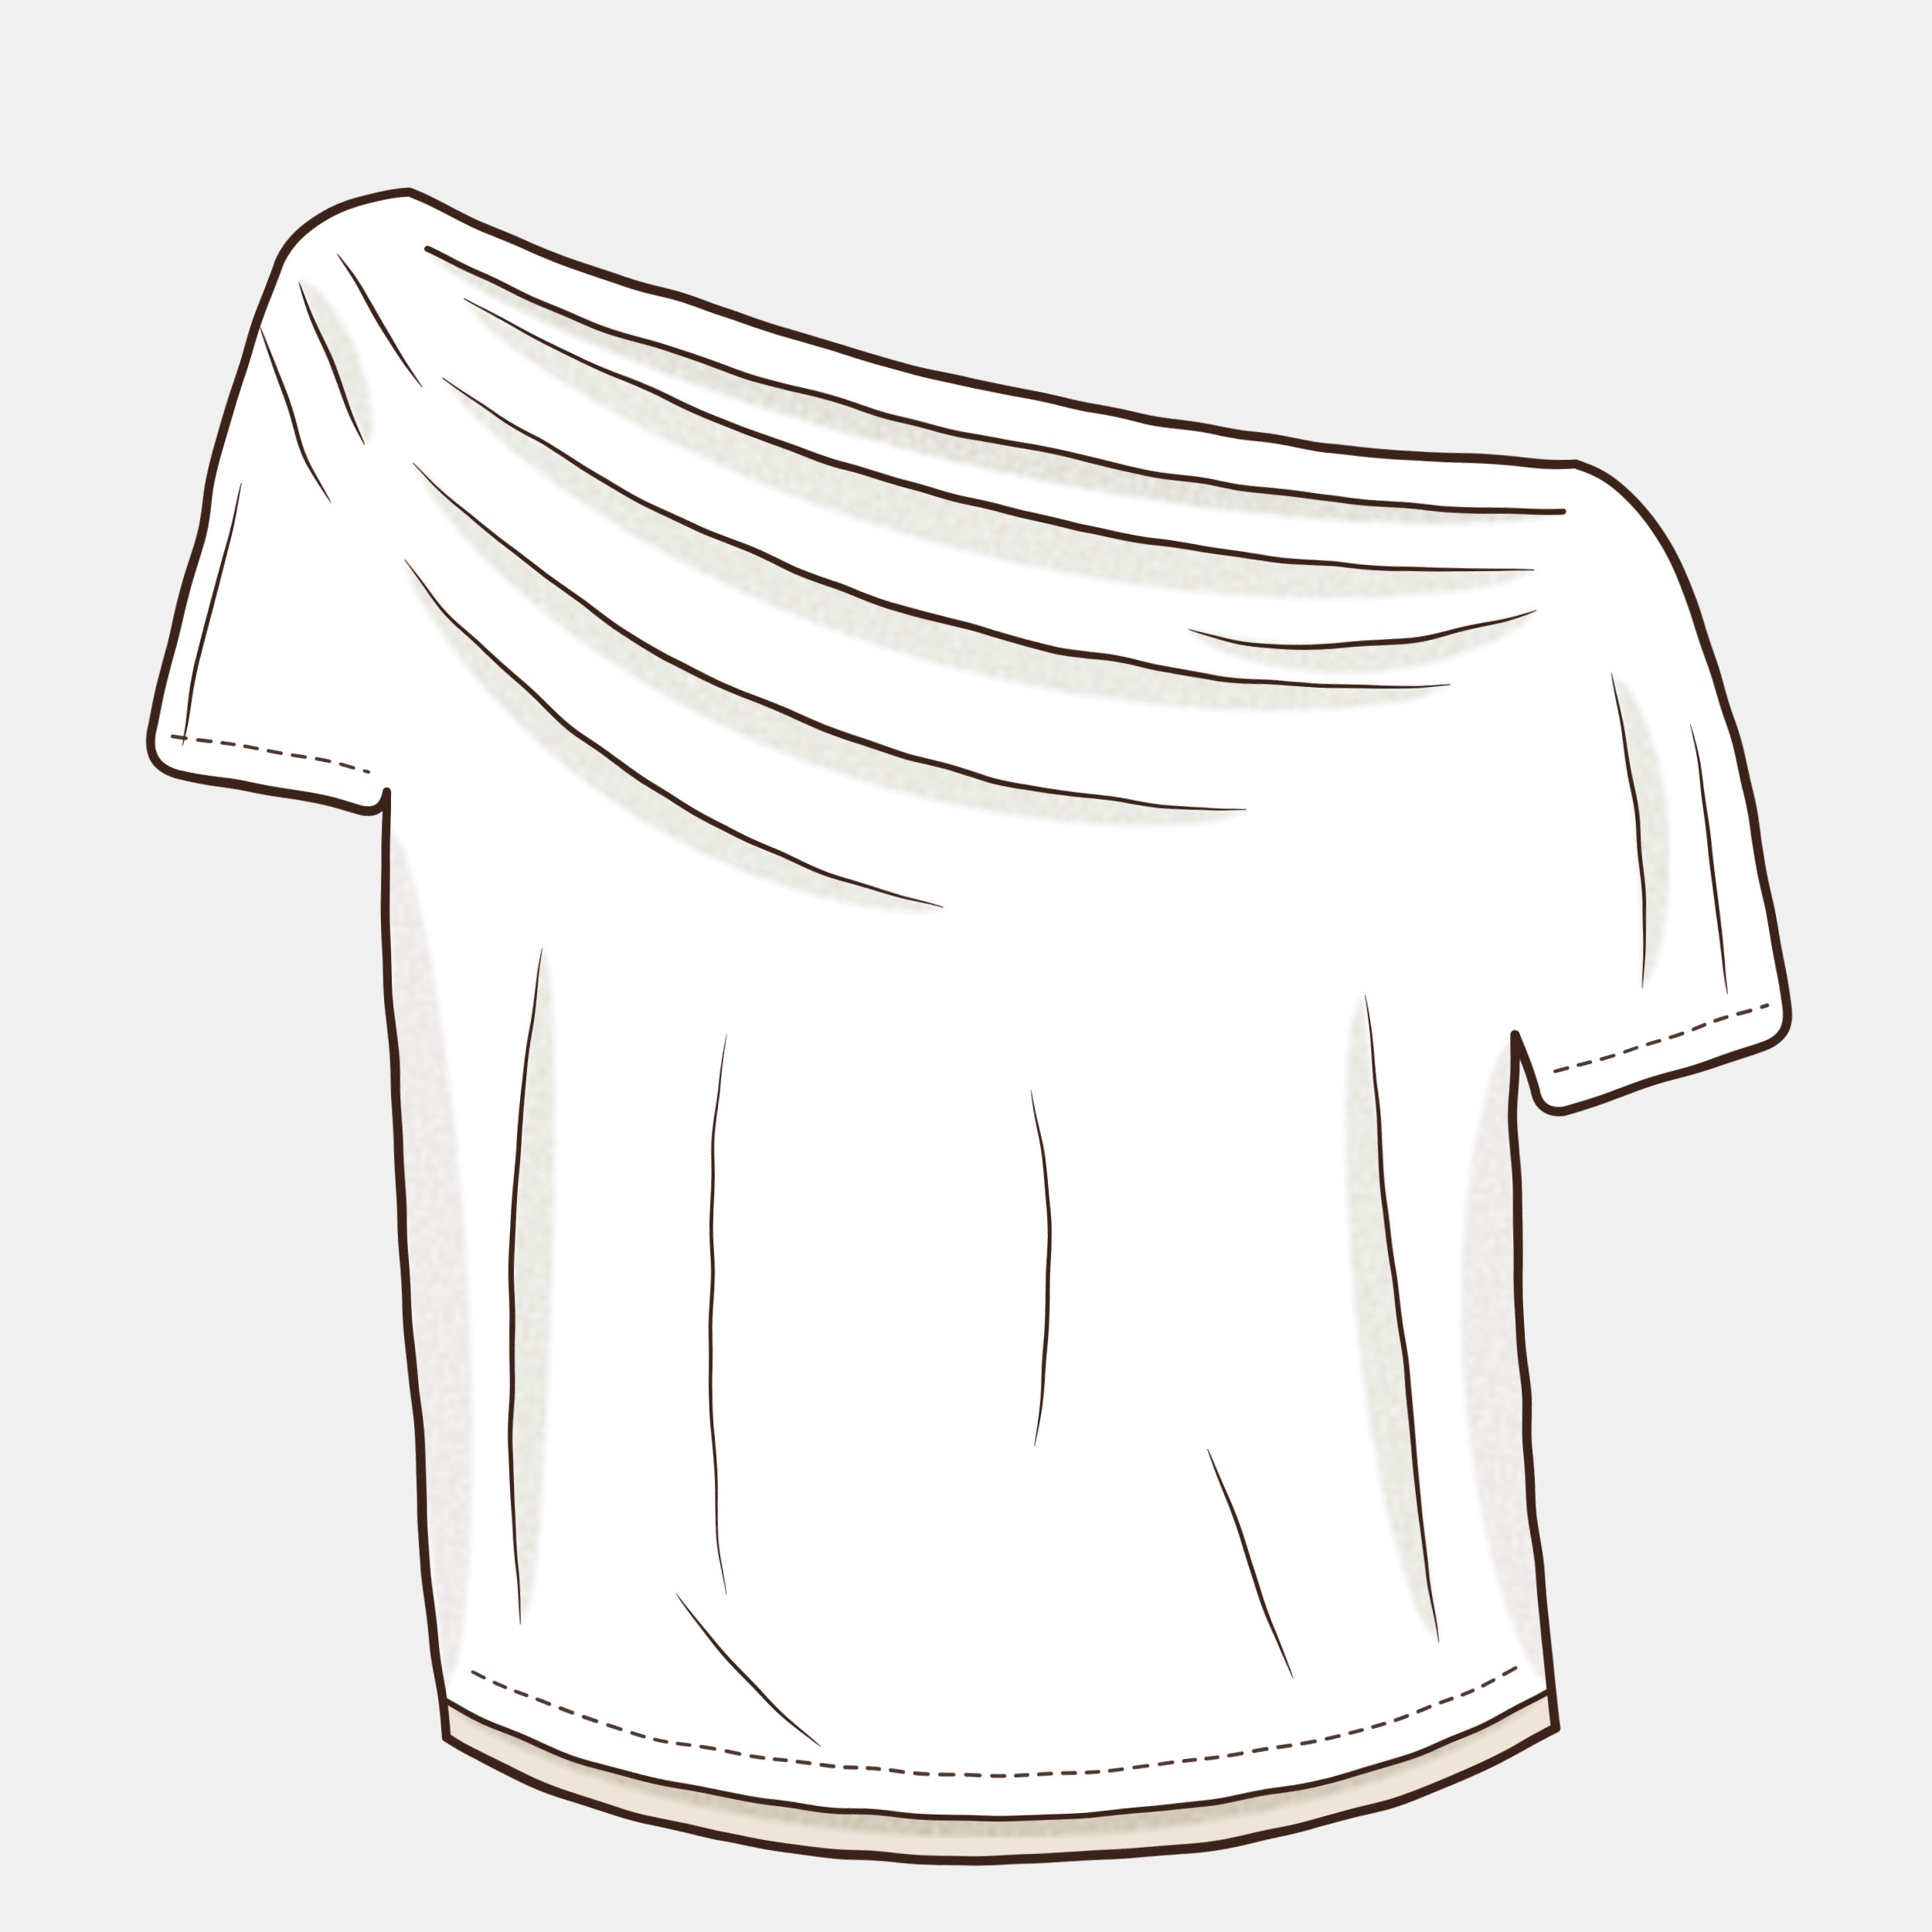
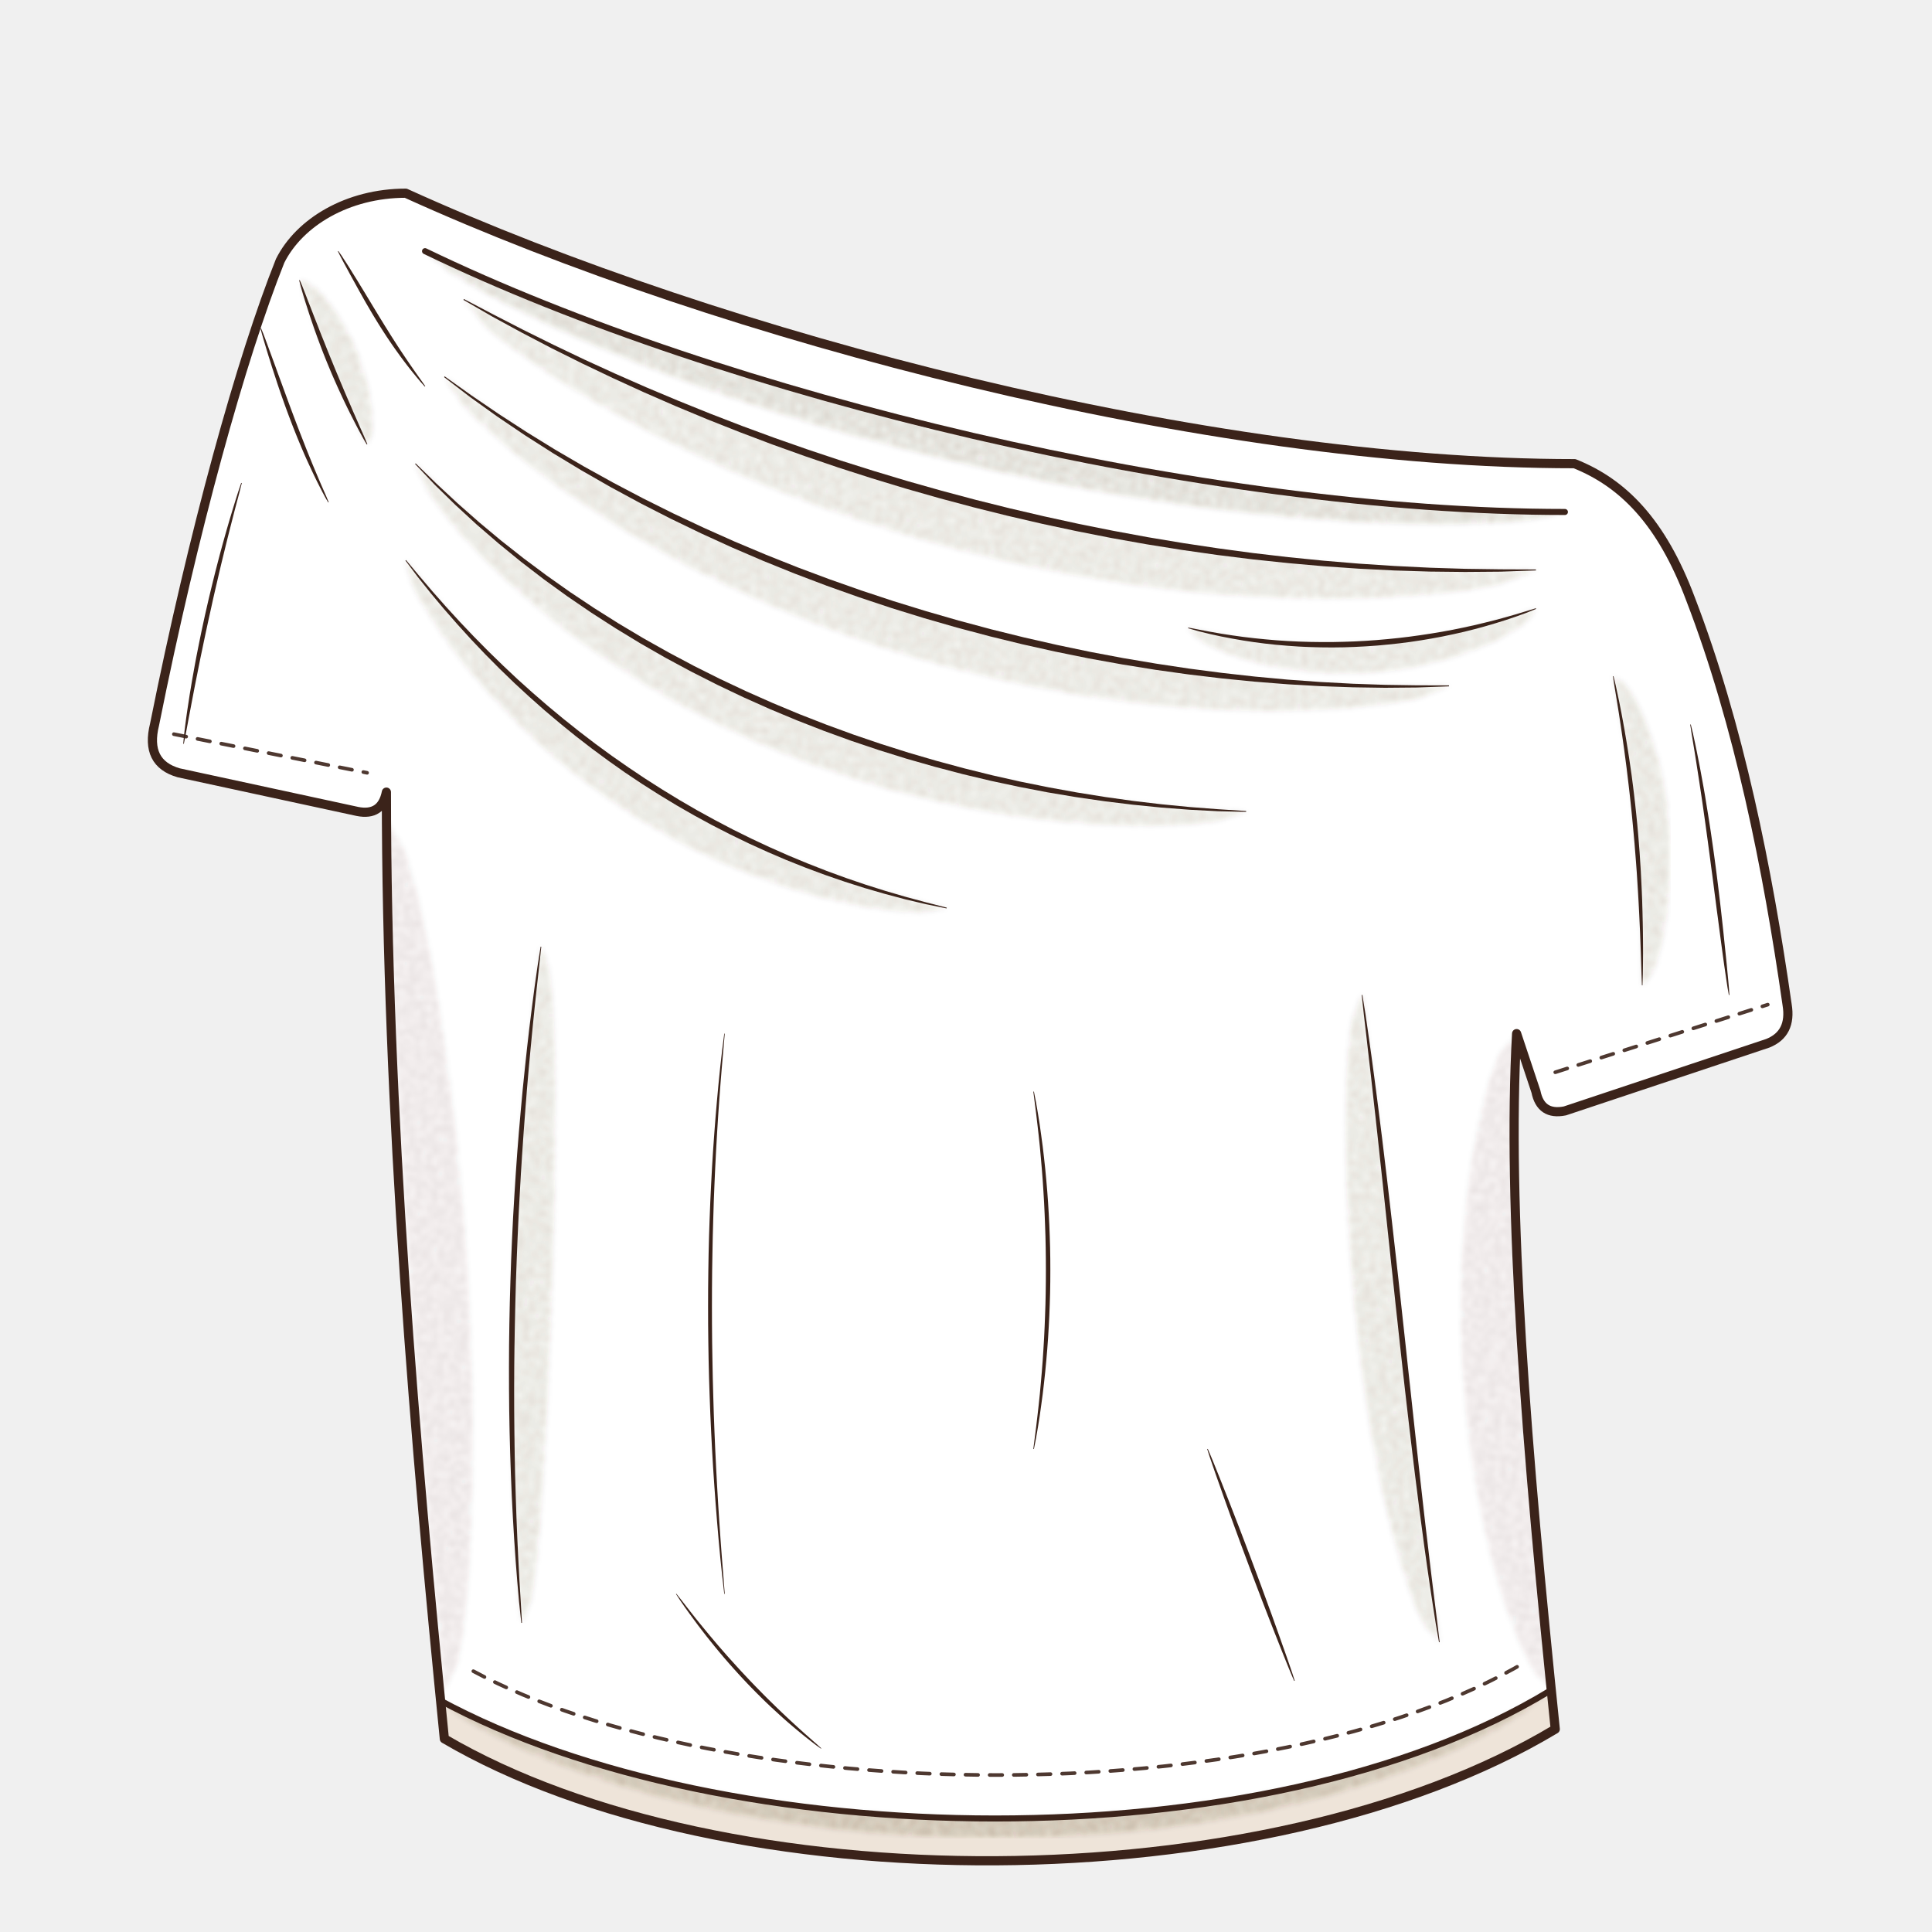
<svg xmlns="http://www.w3.org/2000/svg" viewBox="0 0 400 400">
  <defs>
    <clipPath id="ch">
      <path d="M84 40 C72 40 62 46 58 54 C50 74 40 110 32 150 Q30 158 37 160 L74 168 Q79 169 80 164 C80 230 86 300 92 360 C150 394 262 394 322 358 C316 300 312 250 314 214 L318 226 Q319 231 324 230 L366 216 Q371 214 370 208 C366 180 360 150 350 124 C344 108 336 100 326 96 C250 96 150 70 84 40Z" />
    </clipPath>
    <filter id="ph" x="0" y="0" width="100%" height="100%">
      <feTurbulence type="fractalNoise" baseFrequency=".85" numOctaves="2" seed="4" result="n" />
      <feColorMatrix in="n" type="matrix" values="0 0 0 0 0 0 0 0 0 0 0 0 0 0 0 0 0 0 -1.6 1.45" result="a" />
      <feComposite in="SourceGraphic" in2="a" operator="in" result="t" />
      <feGaussianBlur in="t" stdDeviation=".55" />
    </filter>
    <filter id="wh" x="-5%" y="-5%" width="110%" height="110%">
      <feTurbulence type="fractalNoise" baseFrequency=".04" numOctaves="2" seed="9" />
      <feDisplacementMap in="SourceGraphic" scale="2.4" xChannelSelector="R" yChannelSelector="G" />
    </filter>
  </defs>
  <path d="M84 40 C72 40 62 46 58 54 C50 74 40 110 32 150 Q30 158 37 160 L74 168 Q79 169 80 164 C80 230 86 300 92 360 C150 394 262 394 322 358 C316 300 312 250 314 214 L318 226 Q319 231 324 230 L366 216 Q371 214 370 208 C366 180 360 150 350 124 C344 108 336 100 326 96 C250 96 150 70 84 40Z" fill="#fff" />
  <path d="M91 352 C150 384 262 386 321 350 L322 358 C262 394 150 394 92 360Z" fill="#EEE4D9" />
  <g clip-path="url(#ch)">
    <g filter="url(#ph)" fill="#3B231A" stroke="none">
      <path d="M96.00 62.00 L102.05 65.33 L108.18 68.58 L114.41 71.75 L120.71 74.82 L127.10 77.81 L133.57 80.71 L140.11 83.51 L146.72 86.22 L153.40 88.83 L160.14 91.34 L166.94 93.76 L173.80 96.07 L180.72 98.27 L187.68 100.37 L194.69 102.37 L201.75 104.25 L208.85 106.02 L215.98 107.68 L223.15 109.23 L230.36 110.65 L237.58 111.96 L244.84 113.15 L252.11 114.21 L259.41 115.16 L266.71 115.97 L274.03 116.66 L281.36 117.22 L288.69 117.64 L296.02 117.94 L303.36 118.10 L310.68 118.12 L318.00 118.00 L318.00 118.00 L310.70 120.90 L303.31 122.17 L295.87 123.00 L288.40 123.53 L280.92 123.82 L273.42 123.87 L265.92 123.72 L258.42 123.36 L250.93 122.81 L243.45 122.08 L236.00 121.16 L228.57 120.06 L221.18 118.78 L213.82 117.34 L206.51 115.72 L199.25 113.93 L192.04 111.98 L184.90 109.87 L177.82 107.60 L170.82 105.16 L163.89 102.58 L157.05 99.83 L150.30 96.94 L143.65 93.89 L137.10 90.69 L130.66 87.34 L124.35 83.82 L118.17 80.14 L112.15 76.28 L106.31 72.20 L100.72 67.79 L96.00 62.00Z" fill-opacity="0.16" />
      <path d="M92.00 78.00 L97.50 82.06 L103.12 85.99 L108.87 89.79 L114.72 93.46 L120.68 97.01 L126.73 100.42 L132.89 103.70 L139.12 106.84 L145.45 109.86 L151.84 112.74 L158.31 115.49 L164.84 118.11 L171.43 120.60 L178.08 122.95 L184.77 125.17 L191.50 127.25 L198.27 129.20 L205.06 131.01 L211.88 132.69 L218.72 134.23 L225.57 135.64 L232.42 136.90 L239.28 138.04 L246.12 139.03 L252.96 139.89 L259.78 140.61 L266.58 141.19 L273.34 141.63 L280.08 141.93 L286.77 142.09 L293.41 142.12 L300.00 142.00 L300.00 142.00 L293.43 144.63 L286.71 145.76 L279.92 146.49 L273.05 146.93 L266.13 147.12 L259.16 147.09 L252.16 146.85 L245.13 146.40 L238.08 145.76 L231.02 144.91 L223.96 143.88 L216.90 142.65 L209.87 141.24 L202.85 139.64 L195.87 137.85 L188.92 135.87 L182.03 133.72 L175.19 131.37 L168.42 128.85 L161.72 126.14 L155.11 123.26 L148.58 120.19 L142.16 116.95 L135.85 113.52 L129.66 109.92 L123.60 106.13 L117.70 102.16 L111.95 97.99 L106.40 93.62 L101.06 89.02 L96.04 84.10 L92.00 78.00Z" fill-opacity="0.16" />
      <path d="M86.00 96.00 L90.19 100.25 L94.50 104.37 L98.93 108.36 L103.48 112.22 L108.14 115.95 L112.90 119.55 L117.76 123.03 L122.72 126.38 L127.77 129.59 L132.90 132.68 L138.12 135.64 L143.41 138.47 L148.77 141.17 L154.21 143.74 L159.70 146.19 L165.25 148.50 L170.85 150.69 L176.51 152.74 L182.20 154.67 L187.93 156.47 L193.70 158.14 L199.50 159.68 L205.32 161.09 L211.16 162.38 L217.01 163.53 L222.87 164.55 L228.74 165.45 L234.61 166.22 L240.48 166.86 L246.33 167.37 L252.18 167.75 L258.00 168.00 L258.00 168.00 L252.06 169.97 L246.09 170.61 L240.08 170.89 L234.05 170.90 L228.00 170.69 L221.94 170.27 L215.87 169.65 L209.81 168.85 L203.75 167.86 L197.72 166.68 L191.70 165.33 L185.72 163.80 L179.78 162.09 L173.88 160.21 L168.04 158.15 L162.26 155.92 L156.54 153.51 L150.90 150.94 L145.35 148.19 L139.88 145.27 L134.52 142.18 L129.26 138.92 L124.11 135.50 L119.09 131.90 L114.21 128.15 L109.47 124.22 L104.89 120.12 L100.48 115.86 L96.27 111.41 L92.29 106.76 L88.62 101.84 L86.00 96.00Z" fill-opacity="0.16" />
      <path d="M84.00 116.00 L86.65 119.35 L89.37 122.63 L92.14 125.86 L94.96 129.02 L97.85 132.12 L100.79 135.16 L103.79 138.13 L106.84 141.03 L109.95 143.87 L113.12 146.64 L116.34 149.34 L119.61 151.96 L122.94 154.52 L126.32 157.01 L129.76 159.42 L133.25 161.75 L136.79 164.01 L140.39 166.19 L144.03 168.29 L147.73 170.32 L151.48 172.26 L155.28 174.12 L159.13 175.90 L163.03 177.59 L166.98 179.20 L170.98 180.73 L175.03 182.16 L179.13 183.51 L183.28 184.77 L187.47 185.94 L191.71 187.02 L196.00 188.00 L196.00 188.00 L191.25 188.91 L186.74 188.69 L182.28 188.17 L177.88 187.45 L173.53 186.54 L169.23 185.48 L164.98 184.27 L160.79 182.93 L156.65 181.44 L152.56 179.83 L148.54 178.09 L144.58 176.23 L140.69 174.25 L136.86 172.15 L133.10 169.94 L129.42 167.61 L125.81 165.17 L122.29 162.63 L118.84 159.98 L115.47 157.24 L112.20 154.39 L109.00 151.44 L105.91 148.40 L102.90 145.26 L99.99 142.04 L97.19 138.72 L94.49 135.31 L91.92 131.80 L89.47 128.19 L87.19 124.47 L85.14 120.57 L84.00 116.00Z" fill-opacity="0.16" />
      <path d="M246.00 130.00 L248.26 130.54 L250.52 131.03 L252.80 131.48 L255.08 131.88 L257.37 132.23 L259.67 132.54 L261.97 132.81 L264.28 133.03 L266.59 133.21 L268.90 133.34 L271.22 133.43 L273.53 133.48 L275.84 133.49 L278.15 133.45 L280.45 133.37 L282.75 133.25 L285.04 133.09 L287.33 132.89 L289.61 132.65 L291.88 132.36 L294.14 132.04 L296.39 131.68 L298.62 131.28 L300.84 130.84 L303.05 130.37 L305.24 129.85 L307.42 129.30 L309.57 128.71 L311.71 128.09 L313.83 127.43 L315.93 126.73 L318.00 126.00 L318.00 126.00 L316.47 128.31 L314.58 129.75 L312.59 131.00 L310.54 132.12 L308.43 133.14 L306.27 134.07 L304.08 134.93 L301.85 135.70 L299.58 136.40 L297.29 137.03 L294.98 137.58 L292.64 138.06 L290.28 138.46 L287.90 138.80 L285.52 139.05 L283.12 139.24 L280.71 139.35 L278.29 139.38 L275.88 139.34 L273.46 139.22 L271.05 139.03 L268.64 138.76 L266.24 138.40 L263.85 137.97 L261.48 137.46 L259.13 136.85 L256.80 136.16 L254.51 135.37 L252.24 134.47 L250.03 133.42 L247.88 132.17 L246.00 130.00Z" fill-opacity="0.16" />
      <path d="M112.00 196.00 L111.45 200.14 L110.92 204.32 L110.42 208.52 L109.94 212.76 L109.49 217.03 L109.06 221.32 L108.66 225.63 L108.28 229.97 L107.93 234.33 L107.61 238.70 L107.31 243.10 L107.04 247.50 L106.80 251.93 L106.59 256.36 L106.41 260.80 L106.25 265.25 L106.12 269.71 L106.03 274.17 L105.96 278.63 L105.93 283.09 L105.92 287.55 L105.95 292.01 L106.00 296.46 L106.09 300.91 L106.22 305.34 L106.37 309.77 L106.56 314.18 L106.78 318.58 L107.03 322.97 L107.32 327.33 L107.64 331.68 L108.00 336.00 L108.00 336.00 L109.87 331.50 L110.57 327.10 L111.08 322.71 L111.49 318.33 L111.84 313.94 L112.16 309.55 L112.44 305.15 L112.70 300.75 L112.95 296.35 L113.17 291.94 L113.39 287.53 L113.58 283.13 L113.77 278.72 L113.94 274.31 L114.10 269.90 L114.25 265.50 L114.38 261.10 L114.50 256.71 L114.60 252.32 L114.69 247.95 L114.76 243.57 L114.82 239.21 L114.85 234.86 L114.87 230.52 L114.86 226.19 L114.82 221.87 L114.75 217.57 L114.63 213.28 L114.44 208.99 L114.15 204.71 L113.66 200.43 L112.00 196.00Z" fill-opacity="0.16" />
      <path d="M282.00 206.00 L282.56 210.14 L283.10 214.32 L283.64 218.52 L284.16 222.75 L284.68 227.00 L285.19 231.28 L285.69 235.57 L286.19 239.88 L286.68 244.19 L287.16 248.52 L287.64 252.85 L288.12 257.19 L288.59 261.52 L289.06 265.86 L289.53 270.18 L290.00 274.50 L290.47 278.81 L290.94 283.10 L291.41 287.37 L291.88 291.62 L292.36 295.85 L292.84 300.06 L293.32 304.23 L293.81 308.38 L294.31 312.48 L294.81 316.55 L295.32 320.58 L295.84 324.56 L296.36 328.50 L296.90 332.39 L297.44 336.22 L298.00 340.00 L298.00 340.00 L294.96 336.58 L293.27 332.89 L291.85 329.11 L290.57 325.26 L289.42 321.33 L288.35 317.36 L287.35 313.33 L286.43 309.26 L285.56 305.14 L284.76 300.99 L284.01 296.80 L283.32 292.58 L282.68 288.34 L282.09 284.07 L281.55 279.78 L281.05 275.47 L280.61 271.15 L280.21 266.82 L279.86 262.47 L279.55 258.13 L279.29 253.77 L279.08 249.42 L278.91 245.07 L278.80 240.72 L278.73 236.38 L278.72 232.04 L278.77 227.71 L278.90 223.40 L279.12 219.09 L279.47 214.79 L280.07 210.47 L282.00 206.00Z" fill-opacity="0.16" />
      <path d="M80.00 170.00 L80.19 175.62 L80.40 181.25 L80.62 186.88 L80.84 192.50 L81.08 198.12 L81.34 203.75 L81.60 209.38 L81.88 215.00 L82.16 220.62 L82.46 226.25 L82.77 231.88 L83.09 237.50 L83.43 243.12 L83.77 248.75 L84.13 254.38 L84.50 260.00 L84.88 265.62 L85.27 271.25 L85.68 276.88 L86.09 282.50 L86.52 288.12 L86.96 293.75 L87.41 299.38 L87.88 305.00 L88.35 310.62 L88.84 316.25 L89.33 321.88 L89.84 327.50 L90.37 333.12 L90.90 338.75 L91.44 344.38 L92.00 350.00 L92.00 350.00 L94.77 344.05 L95.76 338.28 L96.42 332.56 L96.89 326.85 L97.24 321.17 L97.49 315.49 L97.66 309.83 L97.76 304.18 L97.79 298.53 L97.77 292.89 L97.69 287.26 L97.55 281.64 L97.36 276.02 L97.12 270.41 L96.82 264.80 L96.47 259.20 L96.07 253.60 L95.62 248.01 L95.12 242.42 L94.56 236.83 L93.95 231.25 L93.29 225.66 L92.56 220.08 L91.78 214.50 L90.93 208.93 L90.01 203.35 L89.01 197.78 L87.91 192.21 L86.69 186.63 L85.28 181.07 L83.54 175.51 L80.00 170.00Z" fill-opacity="0.12" />
      <path d="M314.00 214.00 L313.83 218.32 L313.69 222.67 L313.59 227.03 L313.52 231.41 L313.49 235.80 L313.48 240.20 L313.51 244.62 L313.56 249.03 L313.65 253.45 L313.76 257.87 L313.90 262.29 L314.07 266.70 L314.27 271.10 L314.49 275.50 L314.73 279.88 L315.00 284.25 L315.29 288.60 L315.61 292.93 L315.95 297.24 L316.30 301.52 L316.68 305.77 L317.08 310.00 L317.50 314.19 L317.94 318.34 L318.39 322.46 L318.86 326.54 L319.35 330.57 L319.85 334.56 L320.37 338.50 L320.90 342.39 L321.44 346.22 L322.00 350.00 L322.00 350.00 L318.13 346.70 L316.06 343.06 L314.34 339.30 L312.83 335.46 L311.47 331.54 L310.24 327.56 L309.11 323.51 L308.08 319.41 L307.14 315.25 L306.29 311.05 L305.53 306.80 L304.86 302.51 L304.27 298.18 L303.77 293.83 L303.35 289.44 L303.02 285.02 L302.78 280.59 L302.63 276.13 L302.57 271.66 L302.59 267.17 L302.71 262.68 L302.92 258.18 L303.23 253.68 L303.65 249.19 L304.16 244.70 L304.80 240.22 L305.55 235.76 L306.45 231.33 L307.52 226.91 L308.81 222.54 L310.49 218.21 L314.00 214.00Z" fill-opacity="0.12" />
      <path d="M88.00 52.00 L93.92 54.79 L100.05 57.55 L106.39 60.26 L112.91 62.93 L119.60 65.55 L126.46 68.12 L133.47 70.64 L140.62 73.09 L147.91 75.49 L155.30 77.82 L162.81 80.08 L170.41 82.27 L178.09 84.38 L185.84 86.42 L193.64 88.38 L201.50 90.25 L209.39 92.03 L217.30 93.73 L225.23 95.32 L233.16 96.82 L241.07 98.22 L248.96 99.52 L256.82 100.71 L264.62 101.78 L272.38 102.74 L280.05 103.59 L287.65 104.31 L295.16 104.91 L302.55 105.38 L309.84 105.72 L316.99 105.93 L324.00 106.00 L324.00 106.00 L316.96 107.60 L309.74 108.16 L302.39 108.42 L294.90 108.44 L287.31 108.26 L279.61 107.91 L271.83 107.38 L263.98 106.70 L256.07 105.86 L248.12 104.87 L240.13 103.74 L232.12 102.47 L224.11 101.07 L216.10 99.54 L208.11 97.88 L200.14 96.09 L192.22 94.19 L184.36 92.17 L176.56 90.04 L168.85 87.80 L161.23 85.45 L153.71 83.00 L146.31 80.45 L139.05 77.79 L131.93 75.05 L124.97 72.20 L118.18 69.26 L111.59 66.22 L105.21 63.07 L99.07 59.79 L93.22 56.31 L88.00 52.00Z" fill-opacity="0.2" />
      <path d="M62.00 58.00 L62.38 59.12 L62.75 60.23 L63.13 61.33 L63.50 62.41 L63.88 63.49 L64.26 64.57 L64.65 65.63 L65.03 66.69 L65.42 67.74 L65.81 68.79 L66.21 69.83 L66.61 70.87 L67.01 71.90 L67.42 72.94 L67.83 73.97 L68.25 75.00 L68.67 76.03 L69.11 77.06 L69.54 78.10 L69.99 79.13 L70.44 80.17 L70.90 81.21 L71.37 82.26 L71.84 83.31 L72.33 84.37 L72.82 85.43 L73.33 86.51 L73.84 87.59 L74.36 88.67 L74.90 89.77 L75.44 90.88 L76.00 92.00 L76.00 92.00 L76.94 90.14 L77.09 88.70 L77.10 87.35 L77.03 86.06 L76.91 84.81 L76.76 83.60 L76.57 82.41 L76.36 81.26 L76.12 80.12 L75.85 79.01 L75.57 77.92 L75.26 76.85 L74.93 75.80 L74.58 74.76 L74.20 73.74 L73.80 72.73 L73.38 71.73 L72.93 70.74 L72.46 69.76 L71.96 68.79 L71.44 67.83 L70.88 66.88 L70.30 65.93 L69.69 64.98 L69.04 64.04 L68.35 63.10 L67.62 62.17 L66.84 61.25 L66.00 60.34 L65.06 59.44 L63.96 58.59 L62.00 58.00Z" fill-opacity="0.16" />
      <path d="M334.00 140.00 L334.37 141.88 L334.73 143.75 L335.07 145.63 L335.41 147.51 L335.73 149.39 L336.04 151.28 L336.34 153.17 L336.62 155.06 L336.90 156.96 L337.16 158.87 L337.42 160.79 L337.66 162.71 L337.88 164.64 L338.10 166.58 L338.31 168.54 L338.50 170.50 L338.68 172.47 L338.85 174.46 L339.01 176.46 L339.16 178.48 L339.29 180.51 L339.41 182.55 L339.53 184.61 L339.62 186.69 L339.71 188.78 L339.79 190.90 L339.85 193.03 L339.91 195.18 L339.95 197.35 L339.98 199.55 L339.99 201.76 L340.00 204.00 L340.00 204.00 L341.95 201.75 L342.83 199.52 L343.49 197.30 L344.03 195.09 L344.48 192.90 L344.85 190.73 L345.16 188.57 L345.40 186.43 L345.59 184.30 L345.73 182.19 L345.81 180.09 L345.84 178.01 L345.82 175.95 L345.75 173.89 L345.64 171.86 L345.47 169.84 L345.25 167.83 L344.99 165.84 L344.67 163.86 L344.31 161.90 L343.90 159.96 L343.43 158.03 L342.92 156.11 L342.35 154.21 L341.72 152.33 L341.04 150.47 L340.29 148.62 L339.47 146.80 L338.56 145.00 L337.53 143.23 L336.28 141.50 L334.00 140.00Z" fill-opacity="0.16" />
      <path d="M91.00 352.00 L96.68 354.91 L102.66 357.65 L108.90 360.20 L115.40 362.58 L122.13 364.77 L129.08 366.78 L136.22 368.61 L143.53 370.25 L151.00 371.70 L158.60 372.97 L166.33 374.04 L174.14 374.92 L182.04 375.61 L189.99 376.10 L197.99 376.40 L206.00 376.50 L214.01 376.40 L222.01 376.10 L229.96 375.60 L237.86 374.89 L245.67 373.98 L253.40 372.86 L261.00 371.54 L268.47 370.00 L275.78 368.25 L282.92 366.29 L289.87 364.12 L296.60 361.73 L303.10 359.13 L309.34 356.31 L315.32 353.26 L321.00 350.00 L321.00 350.00 L315.85 354.24 L310.05 357.77 L303.89 360.99 L297.43 363.94 L290.70 366.63 L283.74 369.07 L276.56 371.27 L269.18 373.23 L261.65 374.95 L253.96 376.43 L246.16 377.68 L238.25 378.70 L230.26 379.49 L222.20 380.05 L214.11 380.39 L206.00 380.50 L197.89 380.39 L189.80 380.06 L181.75 379.50 L173.76 378.73 L165.86 377.74 L158.06 376.54 L150.38 375.12 L142.85 373.49 L135.49 371.64 L128.32 369.58 L121.36 367.30 L114.63 364.81 L108.17 362.09 L102.01 359.14 L96.20 355.92 L91.00 352.00Z" fill-opacity="0.22" />
    </g>
  </g>
-   <g filter="url(#wh)">
+   <g>
    <g fill="none" stroke="#3B231A" stroke-linecap="round" stroke-linejoin="round">
      <g stroke-width=".75" stroke-dasharray="2.6 2.4" stroke-opacity=".9">
        <path d="M36 152 L76 160" />
        <path d="M322 222 L366 208" />
        <path d="M98 346 C150 374 262 376 316 344" />
      </g>
      <g stroke-width="1.25">
        <path d="M91 352 C150 384 262 386 321 350" />
        <path d="M88 52 C150 82 250 106 324 106" />
      </g>
      <path d="M84 40 C72 40 62 46 58 54 C50 74 40 110 32 150 Q30 158 37 160 L74 168 Q79 169 80 164 C80 230 86 300 92 360 C150 394 262 394 322 358 C316 300 312 250 314 214 L318 226 Q319 231 324 230 L366 216 Q371 214 370 208 C366 180 360 150 350 124 C344 108 336 100 326 96 C250 96 150 70 84 40Z" stroke-width="1.9" />
    </g>
    <g fill="#3B231A">
      <path d="M95.95 62.09 L101.93 65.55 L108.03 68.87 L114.23 72.11 L120.52 75.24 L126.89 78.28 L133.34 81.23 L139.87 84.08 L146.48 86.83 L153.15 89.47 L159.89 92.02 L166.70 94.46 L173.56 96.80 L180.48 99.02 L187.46 101.14 L194.48 103.14 L201.55 105.03 L208.66 106.80 L215.81 108.46 L223.00 109.99 L230.21 111.41 L237.46 112.70 L244.73 113.86 L252.02 114.90 L259.33 115.81 L266.65 116.58 L273.98 117.23 L281.32 117.74 L288.67 118.11 L296.01 118.34 L303.35 118.42 L310.68 118.36 L318.00 118.10 L318.00 117.90 L310.68 117.87 L303.36 117.77 L296.04 117.54 L288.71 117.18 L281.39 116.70 L274.08 116.09 L266.78 115.36 L259.48 114.51 L252.21 113.53 L244.95 112.44 L237.71 111.23 L230.50 109.90 L223.31 108.46 L216.16 106.90 L209.04 105.24 L201.95 103.47 L194.91 101.59 L187.90 99.61 L180.95 97.52 L174.04 95.34 L167.18 93.05 L160.38 90.67 L153.64 88.19 L146.96 85.61 L140.35 82.94 L133.80 80.19 L127.32 77.34 L120.91 74.41 L114.59 71.39 L108.33 68.29 L102.16 65.12 L96.05 61.91Z" />
      <path d="M91.94 78.08 L97.37 82.24 L102.95 86.24 L108.67 90.11 L114.50 93.83 L120.44 97.42 L126.48 100.88 L132.62 104.20 L138.86 107.39 L145.18 110.44 L151.58 113.36 L158.05 116.14 L164.59 118.78 L171.18 121.28 L177.84 123.65 L184.54 125.88 L191.29 127.97 L198.07 129.92 L204.88 131.73 L211.71 133.40 L218.57 134.93 L225.43 136.32 L232.31 137.56 L239.18 138.67 L246.04 139.63 L252.90 140.45 L259.73 141.13 L266.54 141.67 L273.32 142.06 L280.06 142.30 L286.76 142.40 L293.41 142.34 L300.00 142.10 L300.00 141.90 L293.41 141.89 L286.77 141.79 L280.09 141.56 L273.37 141.20 L266.61 140.71 L259.83 140.08 L253.03 139.32 L246.21 138.43 L239.37 137.40 L232.54 136.25 L225.70 134.96 L218.87 133.53 L212.05 131.98 L205.25 130.30 L198.47 128.48 L191.71 126.53 L185.00 124.46 L178.32 122.25 L171.68 119.91 L165.10 117.45 L158.58 114.85 L152.11 112.13 L145.72 109.28 L139.39 106.30 L133.15 103.19 L126.99 99.95 L120.92 96.59 L114.94 93.10 L109.07 89.48 L103.30 85.74 L97.63 81.88 L92.06 77.92Z" />
      <path d="M85.94 96.06 L90.04 100.40 L94.31 104.57 L98.71 108.62 L103.23 112.52 L107.86 116.30 L112.61 119.95 L117.46 123.46 L122.41 126.84 L127.46 130.09 L132.59 133.21 L137.81 136.20 L143.11 139.05 L148.48 141.77 L153.92 144.36 L159.43 146.82 L164.99 149.14 L170.61 151.33 L176.28 153.39 L181.99 155.31 L187.74 157.10 L193.53 158.75 L199.34 160.28 L205.18 161.67 L211.04 162.92 L216.91 164.05 L222.80 165.04 L228.68 165.89 L234.57 166.61 L240.45 167.20 L246.31 167.65 L252.17 167.96 L258.00 168.09 L258.00 167.91 L252.19 167.54 L246.36 167.09 L240.51 166.52 L234.66 165.83 L228.81 165.01 L222.95 164.07 L217.11 163.01 L211.27 161.83 L205.45 160.52 L199.65 159.08 L193.87 157.52 L188.12 155.84 L182.41 154.03 L176.73 152.10 L171.10 150.04 L165.51 147.86 L159.97 145.55 L154.49 143.12 L149.07 140.57 L143.71 137.89 L138.43 135.08 L133.21 132.15 L128.08 129.09 L123.03 125.91 L118.06 122.60 L113.19 119.16 L108.41 115.60 L103.73 111.91 L99.16 108.10 L94.69 104.16 L90.33 100.10 L86.06 95.94Z" />
      <path d="M83.94 116.05 L86.51 119.47 L89.17 122.80 L91.90 126.06 L94.70 129.26 L97.55 132.40 L100.47 135.47 L103.45 138.47 L106.49 141.41 L109.59 144.27 L112.75 147.07 L115.97 149.79 L119.24 152.44 L122.57 155.01 L125.96 157.51 L129.40 159.94 L132.90 162.28 L136.46 164.54 L140.07 166.73 L143.73 168.83 L147.45 170.85 L151.22 172.78 L155.04 174.63 L158.91 176.39 L162.83 178.07 L166.80 179.65 L170.83 181.15 L174.90 182.55 L179.02 183.86 L183.19 185.07 L187.40 186.19 L191.67 187.20 L195.98 188.08 L196.02 187.92 L191.76 186.83 L187.54 185.69 L183.36 184.47 L179.24 183.17 L175.16 181.78 L171.14 180.31 L167.16 178.75 L163.23 177.12 L159.35 175.40 L155.52 173.61 L151.74 171.74 L148.01 169.78 L144.33 167.76 L140.70 165.65 L137.13 163.47 L133.60 161.22 L130.12 158.89 L126.69 156.50 L123.31 154.03 L119.99 151.49 L116.71 148.88 L113.49 146.21 L110.31 143.46 L107.19 140.66 L104.13 137.78 L101.11 134.84 L98.15 131.84 L95.23 128.77 L92.37 125.65 L89.56 122.47 L86.80 119.23 L84.06 115.95Z" />
      <path d="M245.98 130.07 L248.22 130.71 L250.47 131.26 L252.75 131.76 L255.03 132.20 L257.32 132.60 L259.62 132.95 L261.93 133.25 L264.24 133.50 L266.56 133.70 L268.88 133.86 L271.20 133.97 L273.52 134.03 L275.84 134.05 L278.16 134.02 L280.48 133.94 L282.79 133.82 L285.09 133.66 L287.39 133.45 L289.67 133.20 L291.95 132.91 L294.22 132.57 L296.47 132.19 L298.71 131.77 L300.94 131.30 L303.15 130.80 L305.34 130.25 L307.51 129.66 L309.66 129.03 L311.79 128.36 L313.90 127.65 L315.98 126.90 L318.03 126.07 L317.97 125.93 L315.87 126.57 L313.76 127.21 L311.63 127.82 L309.48 128.40 L307.32 128.94 L305.15 129.46 L302.95 129.94 L300.75 130.39 L298.53 130.80 L296.30 131.17 L294.06 131.51 L291.81 131.82 L289.55 132.09 L287.28 132.32 L285.00 132.52 L282.71 132.68 L280.43 132.80 L278.13 132.88 L275.83 132.93 L273.53 132.93 L271.23 132.90 L268.93 132.83 L266.62 132.72 L264.32 132.57 L262.02 132.37 L259.72 132.14 L257.43 131.87 L255.14 131.55 L252.85 131.20 L250.57 130.80 L248.29 130.37 L246.02 129.93Z" />
      <path d="M61.94 58.02 L62.23 59.17 L62.55 60.30 L62.88 61.41 L63.22 62.51 L63.57 63.60 L63.92 64.69 L64.27 65.76 L64.64 66.83 L65.00 67.89 L65.38 68.95 L65.76 70.00 L66.15 71.05 L66.54 72.09 L66.94 73.13 L67.35 74.16 L67.77 75.20 L68.20 76.23 L68.63 77.26 L69.08 78.29 L69.54 79.33 L70.00 80.36 L70.48 81.40 L70.96 82.44 L71.46 83.49 L71.97 84.54 L72.49 85.59 L73.03 86.65 L73.57 87.71 L74.13 88.79 L74.71 89.87 L75.30 90.95 L75.94 92.03 L76.06 91.97 L75.58 90.81 L75.09 89.68 L74.59 88.56 L74.11 87.46 L73.63 86.36 L73.15 85.28 L72.69 84.20 L72.23 83.14 L71.77 82.08 L71.32 81.03 L70.88 79.98 L70.44 78.94 L70.01 77.90 L69.58 76.87 L69.15 75.83 L68.73 74.80 L68.31 73.78 L67.89 72.75 L67.48 71.72 L67.07 70.69 L66.65 69.66 L66.24 68.62 L65.84 67.58 L65.43 66.54 L65.02 65.50 L64.61 64.44 L64.20 63.38 L63.78 62.32 L63.37 61.24 L62.95 60.16 L62.52 59.07 L62.06 57.98Z" />
      <path d="M53.94 68.02 L54.24 69.17 L54.57 70.31 L54.91 71.45 L55.25 72.58 L55.60 73.72 L55.96 74.85 L56.31 75.99 L56.68 77.12 L57.05 78.25 L57.42 79.39 L57.80 80.52 L58.19 81.65 L58.59 82.78 L58.99 83.91 L59.40 85.03 L59.82 86.16 L60.25 87.29 L60.68 88.41 L61.13 89.54 L61.58 90.66 L62.05 91.79 L62.52 92.91 L63.00 94.03 L63.50 95.15 L64.01 96.26 L64.53 97.38 L65.06 98.50 L65.60 99.61 L66.16 100.72 L66.73 101.83 L67.32 102.94 L67.95 104.03 L68.05 103.97 L67.57 102.81 L67.07 101.67 L66.57 100.53 L66.08 99.39 L65.60 98.25 L65.12 97.12 L64.65 95.99 L64.19 94.85 L63.73 93.72 L63.28 92.59 L62.84 91.46 L62.40 90.34 L61.96 89.21 L61.53 88.09 L61.10 86.96 L60.68 85.84 L60.26 84.72 L59.84 83.59 L59.43 82.47 L59.02 81.35 L58.61 80.23 L58.20 79.11 L57.79 78.00 L57.38 76.88 L56.98 75.76 L56.57 74.65 L56.16 73.53 L55.75 72.42 L55.34 71.30 L54.93 70.19 L54.51 69.08 L54.06 67.98Z" />
      <path d="M69.95 52.03 L70.44 53.00 L70.94 53.95 L71.44 54.88 L71.94 55.80 L72.43 56.71 L72.92 57.60 L73.41 58.49 L73.90 59.38 L74.38 60.25 L74.87 61.12 L75.35 61.98 L75.84 62.84 L76.34 63.69 L76.84 64.55 L77.34 65.39 L77.86 66.24 L78.38 67.09 L78.91 67.93 L79.45 68.77 L80.00 69.62 L80.57 70.47 L81.15 71.32 L81.74 72.17 L82.35 73.02 L82.97 73.88 L83.62 74.75 L84.28 75.62 L84.96 76.49 L85.67 77.37 L86.40 78.26 L87.15 79.15 L87.95 80.04 L88.05 79.96 L87.37 78.98 L86.69 78.03 L86.03 77.10 L85.39 76.18 L84.76 75.27 L84.15 74.37 L83.55 73.48 L82.96 72.60 L82.39 71.73 L81.83 70.86 L81.28 70.00 L80.74 69.15 L80.21 68.29 L79.68 67.45 L79.16 66.60 L78.64 65.76 L78.13 64.92 L77.62 64.08 L77.11 63.24 L76.60 62.39 L76.09 61.55 L75.58 60.70 L75.06 59.85 L74.54 59.00 L74.02 58.14 L73.48 57.28 L72.94 56.41 L72.40 55.53 L71.84 54.65 L71.26 53.76 L70.68 52.86 L70.05 51.97Z" />
      <path d="M49.94 99.98 L49.31 101.84 L48.72 103.70 L48.15 105.56 L47.59 107.42 L47.05 109.27 L46.52 111.13 L46.01 112.97 L45.51 114.81 L45.03 116.65 L44.56 118.47 L44.11 120.28 L43.67 122.08 L43.24 123.87 L42.83 125.65 L42.43 127.41 L42.05 129.15 L41.68 130.88 L41.33 132.59 L40.99 134.28 L40.66 135.95 L40.35 137.60 L40.06 139.22 L39.77 140.83 L39.51 142.40 L39.25 143.95 L39.02 145.48 L38.79 146.97 L38.58 148.44 L38.39 149.87 L38.21 151.28 L38.06 152.65 L37.94 153.99 L38.06 154.01 L38.33 152.69 L38.58 151.33 L38.84 149.94 L39.10 148.52 L39.38 147.07 L39.66 145.59 L39.95 144.07 L40.24 142.54 L40.55 140.97 L40.87 139.38 L41.19 137.76 L41.52 136.12 L41.87 134.46 L42.22 132.77 L42.58 131.07 L42.95 129.35 L43.33 127.61 L43.72 125.85 L44.11 124.07 L44.52 122.28 L44.94 120.48 L45.36 118.66 L45.79 116.84 L46.24 115.00 L46.69 113.15 L47.15 111.29 L47.62 109.43 L48.10 107.56 L48.58 105.68 L49.08 103.80 L49.58 101.91 L50.06 100.02Z" />
      <path d="M349.94 150.01 L350.23 151.90 L350.54 153.78 L350.85 155.66 L351.15 157.54 L351.44 159.41 L351.73 161.28 L352.01 163.14 L352.29 165.00 L352.56 166.85 L352.82 168.69 L353.08 170.52 L353.33 172.35 L353.58 174.17 L353.82 175.98 L354.06 177.77 L354.29 179.56 L354.53 181.33 L354.76 183.10 L354.98 184.84 L355.21 186.58 L355.43 188.30 L355.66 190.00 L355.88 191.69 L356.10 193.36 L356.32 195.01 L356.54 196.64 L356.76 198.26 L356.98 199.85 L357.21 201.43 L357.44 202.98 L357.67 204.51 L357.94 206.01 L358.06 205.99 L357.95 204.47 L357.81 202.93 L357.66 201.37 L357.51 199.79 L357.35 198.19 L357.18 196.57 L357.01 194.93 L356.84 193.27 L356.66 191.59 L356.47 189.90 L356.28 188.19 L356.08 186.47 L355.87 184.73 L355.66 182.98 L355.44 181.22 L355.21 179.44 L354.97 177.65 L354.72 175.85 L354.46 174.04 L354.20 172.23 L353.92 170.40 L353.63 168.57 L353.33 166.73 L353.03 164.88 L352.71 163.03 L352.37 161.17 L352.03 159.31 L351.67 157.45 L351.30 155.58 L350.91 153.71 L350.51 151.85 L350.06 149.99Z" />
      <path d="M333.94 140.01 L334.23 141.90 L334.54 143.79 L334.85 145.67 L335.15 147.55 L335.44 149.44 L335.72 151.33 L335.99 153.22 L336.26 155.12 L336.51 157.02 L336.76 158.93 L336.99 160.84 L337.22 162.76 L337.44 164.69 L337.65 166.63 L337.85 168.58 L338.04 170.54 L338.22 172.52 L338.40 174.50 L338.56 176.50 L338.72 178.51 L338.87 180.53 L339.00 182.57 L339.13 184.63 L339.25 186.70 L339.36 188.80 L339.46 190.91 L339.56 193.04 L339.64 195.19 L339.72 197.36 L339.79 199.55 L339.86 201.76 L339.94 204.00 L340.06 204.00 L340.13 201.76 L340.16 199.54 L340.18 197.35 L340.17 195.17 L340.15 193.02 L340.11 190.88 L340.06 188.77 L340.00 186.67 L339.92 184.59 L339.82 182.53 L339.72 180.48 L339.59 178.45 L339.46 176.43 L339.30 174.42 L339.14 172.43 L338.96 170.46 L338.76 168.49 L338.55 166.54 L338.33 164.59 L338.09 162.66 L337.84 160.73 L337.57 158.82 L337.29 156.91 L336.99 155.01 L336.68 153.11 L336.36 151.22 L336.02 149.34 L335.67 147.46 L335.30 145.59 L334.91 143.72 L334.51 141.85 L334.06 139.99Z" />
      <path d="M111.93 195.99 L111.28 200.12 L110.69 204.29 L110.14 208.49 L109.61 212.73 L109.12 216.99 L108.66 221.28 L108.22 225.59 L107.82 229.93 L107.44 234.29 L107.09 238.67 L106.78 243.06 L106.50 247.47 L106.24 251.90 L106.02 256.33 L105.83 260.78 L105.68 265.23 L105.55 269.69 L105.46 274.16 L105.40 278.62 L105.38 283.09 L105.39 287.55 L105.43 292.01 L105.51 296.47 L105.63 300.92 L105.78 305.36 L105.96 309.78 L106.19 314.20 L106.45 318.60 L106.75 322.98 L107.09 327.35 L107.47 331.69 L107.93 336.01 L108.07 335.99 L107.82 331.66 L107.55 327.31 L107.32 322.95 L107.11 318.56 L106.93 314.17 L106.78 309.75 L106.65 305.33 L106.56 300.90 L106.50 296.45 L106.46 292.00 L106.45 287.55 L106.47 283.09 L106.52 278.63 L106.60 274.18 L106.70 269.72 L106.82 265.27 L106.98 260.82 L107.16 256.38 L107.36 251.95 L107.59 247.54 L107.84 243.13 L108.12 238.74 L108.42 234.36 L108.75 230.01 L109.09 225.67 L109.46 221.36 L109.86 217.06 L110.27 212.80 L110.70 208.56 L111.15 204.35 L111.62 200.16 L112.07 196.01Z" />
      <path d="M149.95 213.99 L149.52 217.37 L149.13 220.78 L148.78 224.21 L148.46 227.66 L148.16 231.13 L147.89 234.63 L147.64 238.14 L147.42 241.67 L147.23 245.22 L147.06 248.79 L146.92 252.37 L146.80 255.97 L146.71 259.58 L146.65 263.21 L146.61 266.85 L146.60 270.50 L146.61 274.16 L146.65 277.84 L146.71 281.53 L146.80 285.22 L146.92 288.92 L147.06 292.64 L147.23 296.35 L147.42 300.08 L147.64 303.81 L147.89 307.54 L148.16 311.28 L148.46 315.03 L148.78 318.77 L149.13 322.52 L149.52 326.26 L149.95 330.01 L150.05 329.99 L149.76 326.24 L149.46 322.49 L149.18 318.74 L148.92 314.99 L148.68 311.25 L148.46 307.51 L148.26 303.77 L148.08 300.05 L147.92 296.32 L147.78 292.61 L147.67 288.90 L147.57 285.20 L147.50 281.51 L147.44 277.83 L147.41 274.16 L147.40 270.50 L147.41 266.85 L147.44 263.22 L147.50 259.59 L147.57 255.99 L147.67 252.39 L147.78 248.81 L147.92 245.25 L148.08 241.70 L148.26 238.18 L148.46 234.66 L148.68 231.17 L148.92 227.70 L149.18 224.24 L149.46 220.81 L149.76 217.40 L150.05 214.01Z" />
      <path d="M213.94 226.01 L214.23 228.28 L214.52 230.55 L214.79 232.83 L215.05 235.12 L215.29 237.41 L215.50 239.72 L215.70 242.03 L215.88 244.34 L216.03 246.66 L216.17 248.99 L216.28 251.32 L216.37 253.65 L216.45 255.99 L216.50 258.32 L216.53 260.66 L216.54 263.00 L216.53 265.34 L216.50 267.68 L216.45 270.01 L216.37 272.35 L216.28 274.68 L216.17 277.01 L216.03 279.34 L215.88 281.66 L215.70 283.97 L215.50 286.28 L215.29 288.59 L215.05 290.88 L214.79 293.17 L214.52 295.45 L214.23 297.72 L213.94 299.99 L214.06 300.01 L214.50 297.77 L214.89 295.50 L215.25 293.23 L215.57 290.95 L215.88 288.65 L216.15 286.35 L216.40 284.04 L216.62 281.72 L216.82 279.39 L216.99 277.06 L217.13 274.72 L217.25 272.38 L217.34 270.04 L217.41 267.70 L217.45 265.35 L217.46 263.00 L217.45 260.65 L217.41 258.30 L217.34 255.96 L217.25 253.62 L217.13 251.28 L216.99 248.94 L216.82 246.61 L216.62 244.28 L216.40 241.96 L216.15 239.65 L215.88 237.35 L215.57 235.05 L215.25 232.77 L214.89 230.50 L214.50 228.23 L214.06 225.99Z" />
      <path d="M281.93 206.01 L282.38 210.16 L282.87 214.35 L283.35 218.56 L283.84 222.79 L284.31 227.05 L284.79 231.32 L285.26 235.62 L285.72 239.93 L286.19 244.25 L286.65 248.58 L287.11 252.91 L287.57 257.25 L288.03 261.58 L288.50 265.92 L288.96 270.24 L289.43 274.56 L289.90 278.87 L290.37 283.16 L290.85 287.43 L291.34 291.69 L291.83 295.91 L292.33 300.12 L292.83 304.29 L293.35 308.43 L293.87 312.54 L294.41 316.60 L294.95 320.63 L295.51 324.61 L296.08 328.54 L296.67 332.42 L297.27 336.25 L297.93 340.01 L298.07 339.99 L297.61 336.20 L297.13 332.35 L296.64 328.46 L296.16 324.52 L295.69 320.53 L295.21 316.50 L294.74 312.43 L294.28 308.32 L293.81 304.18 L293.35 300.00 L292.89 295.79 L292.43 291.56 L291.97 287.31 L291.50 283.04 L291.04 278.74 L290.57 274.44 L290.10 270.12 L289.63 265.79 L289.15 261.46 L288.66 257.13 L288.17 252.79 L287.67 248.46 L287.17 244.14 L286.65 239.82 L286.13 235.52 L285.59 231.23 L285.05 226.96 L284.49 222.71 L283.92 218.48 L283.33 214.29 L282.73 210.12 L282.07 205.99Z" />
      <path d="M249.94 300.02 L250.43 301.55 L250.95 303.07 L251.47 304.58 L252.00 306.09 L252.54 307.60 L253.07 309.11 L253.61 310.62 L254.15 312.13 L254.69 313.64 L255.24 315.14 L255.79 316.65 L256.34 318.15 L256.89 319.66 L257.45 321.16 L258.01 322.66 L258.57 324.16 L259.13 325.66 L259.70 327.16 L260.27 328.66 L260.84 330.15 L261.41 331.65 L261.99 333.14 L262.57 334.64 L263.15 336.13 L263.73 337.62 L264.32 339.11 L264.91 340.60 L265.50 342.09 L266.10 343.58 L266.70 345.07 L267.31 346.55 L267.94 348.02 L268.06 347.98 L267.57 346.45 L267.05 344.93 L266.53 343.42 L266.00 341.91 L265.46 340.40 L264.93 338.89 L264.39 337.38 L263.85 335.87 L263.31 334.36 L262.76 332.86 L262.21 331.35 L261.66 329.85 L261.11 328.34 L260.55 326.84 L259.99 325.34 L259.43 323.84 L258.87 322.34 L258.30 320.84 L257.73 319.34 L257.16 317.85 L256.59 316.35 L256.01 314.86 L255.43 313.36 L254.85 311.87 L254.27 310.38 L253.68 308.89 L253.09 307.40 L252.50 305.91 L251.90 304.42 L251.30 302.93 L250.69 301.45 L250.06 299.98Z" />
      <path d="M139.96 330.03 L140.84 331.37 L141.74 332.68 L142.65 333.95 L143.57 335.21 L144.48 336.44 L145.40 337.64 L146.32 338.83 L147.25 339.99 L148.17 341.13 L149.10 342.25 L150.03 343.35 L150.96 344.42 L151.90 345.48 L152.83 346.51 L153.77 347.53 L154.71 348.53 L155.65 349.50 L156.59 350.46 L157.54 351.40 L158.48 352.33 L159.43 353.23 L160.38 354.11 L161.33 354.98 L162.28 355.84 L163.23 356.67 L164.19 357.49 L165.14 358.29 L166.10 359.08 L167.06 359.85 L168.02 360.60 L168.99 361.34 L169.97 362.04 L170.03 361.96 L169.14 361.15 L168.23 360.35 L167.32 359.54 L166.40 358.73 L165.48 357.90 L164.56 357.06 L163.64 356.21 L162.72 355.35 L161.80 354.48 L160.87 353.59 L159.95 352.69 L159.02 351.78 L158.09 350.85 L157.16 349.90 L156.23 348.95 L155.29 347.97 L154.36 346.98 L153.42 345.98 L152.48 344.95 L151.54 343.91 L150.59 342.86 L149.65 341.78 L148.70 340.69 L147.75 339.57 L146.80 338.44 L145.85 337.29 L144.89 336.12 L143.93 334.93 L142.97 333.71 L142.01 332.48 L141.04 331.23 L140.04 329.97Z" />
    </g>
  </g>
</svg>
